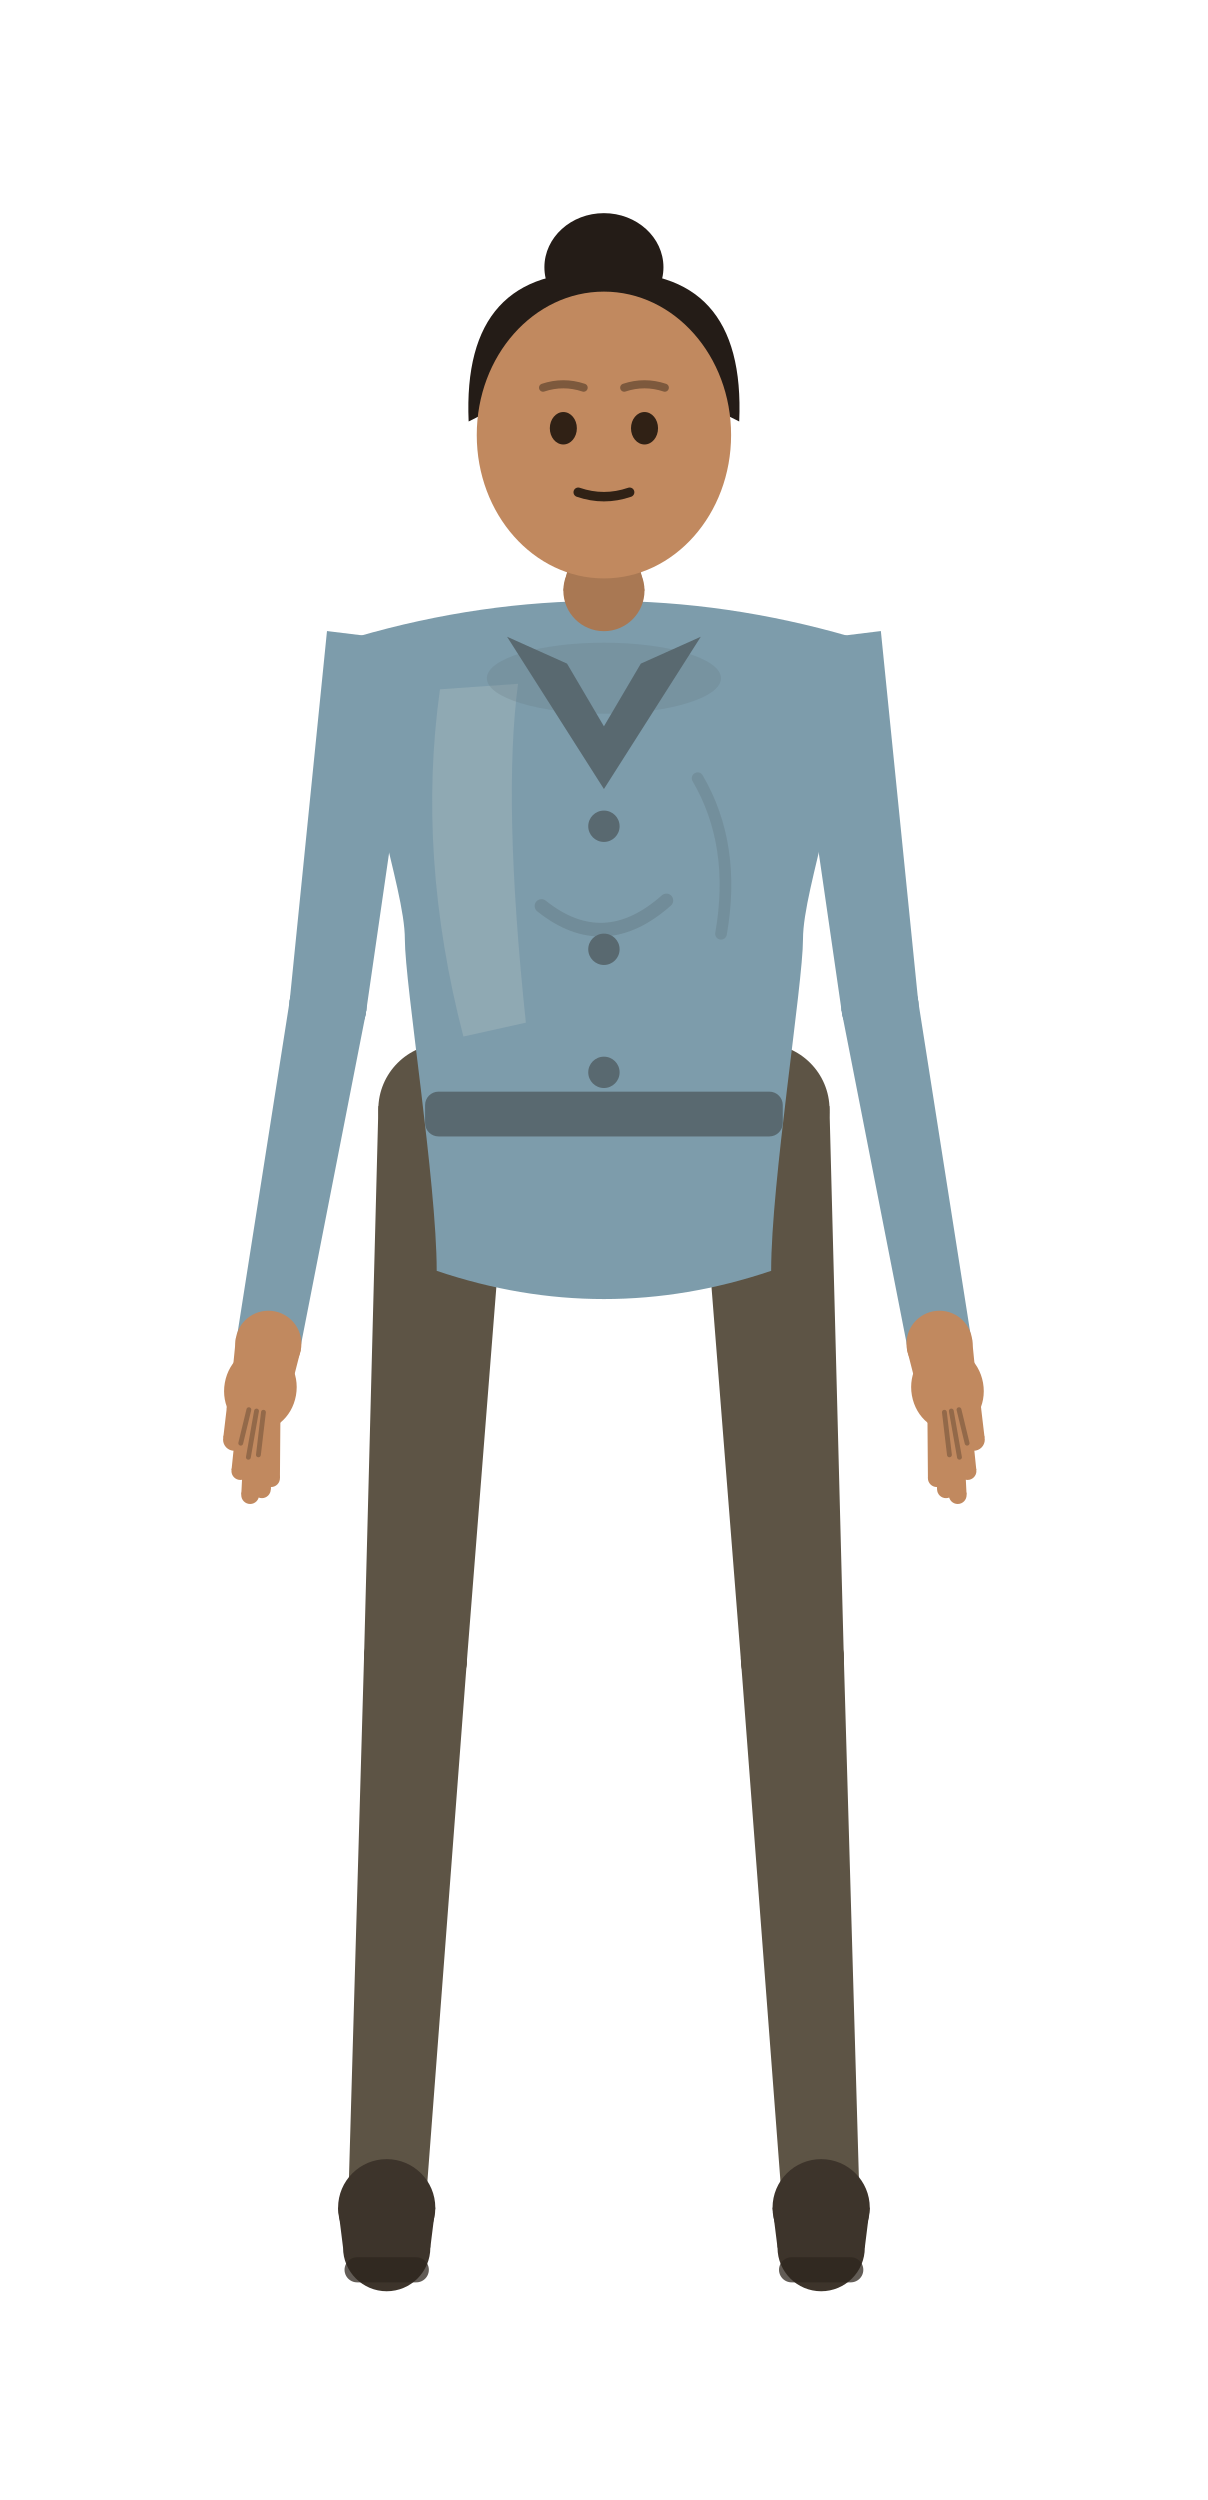
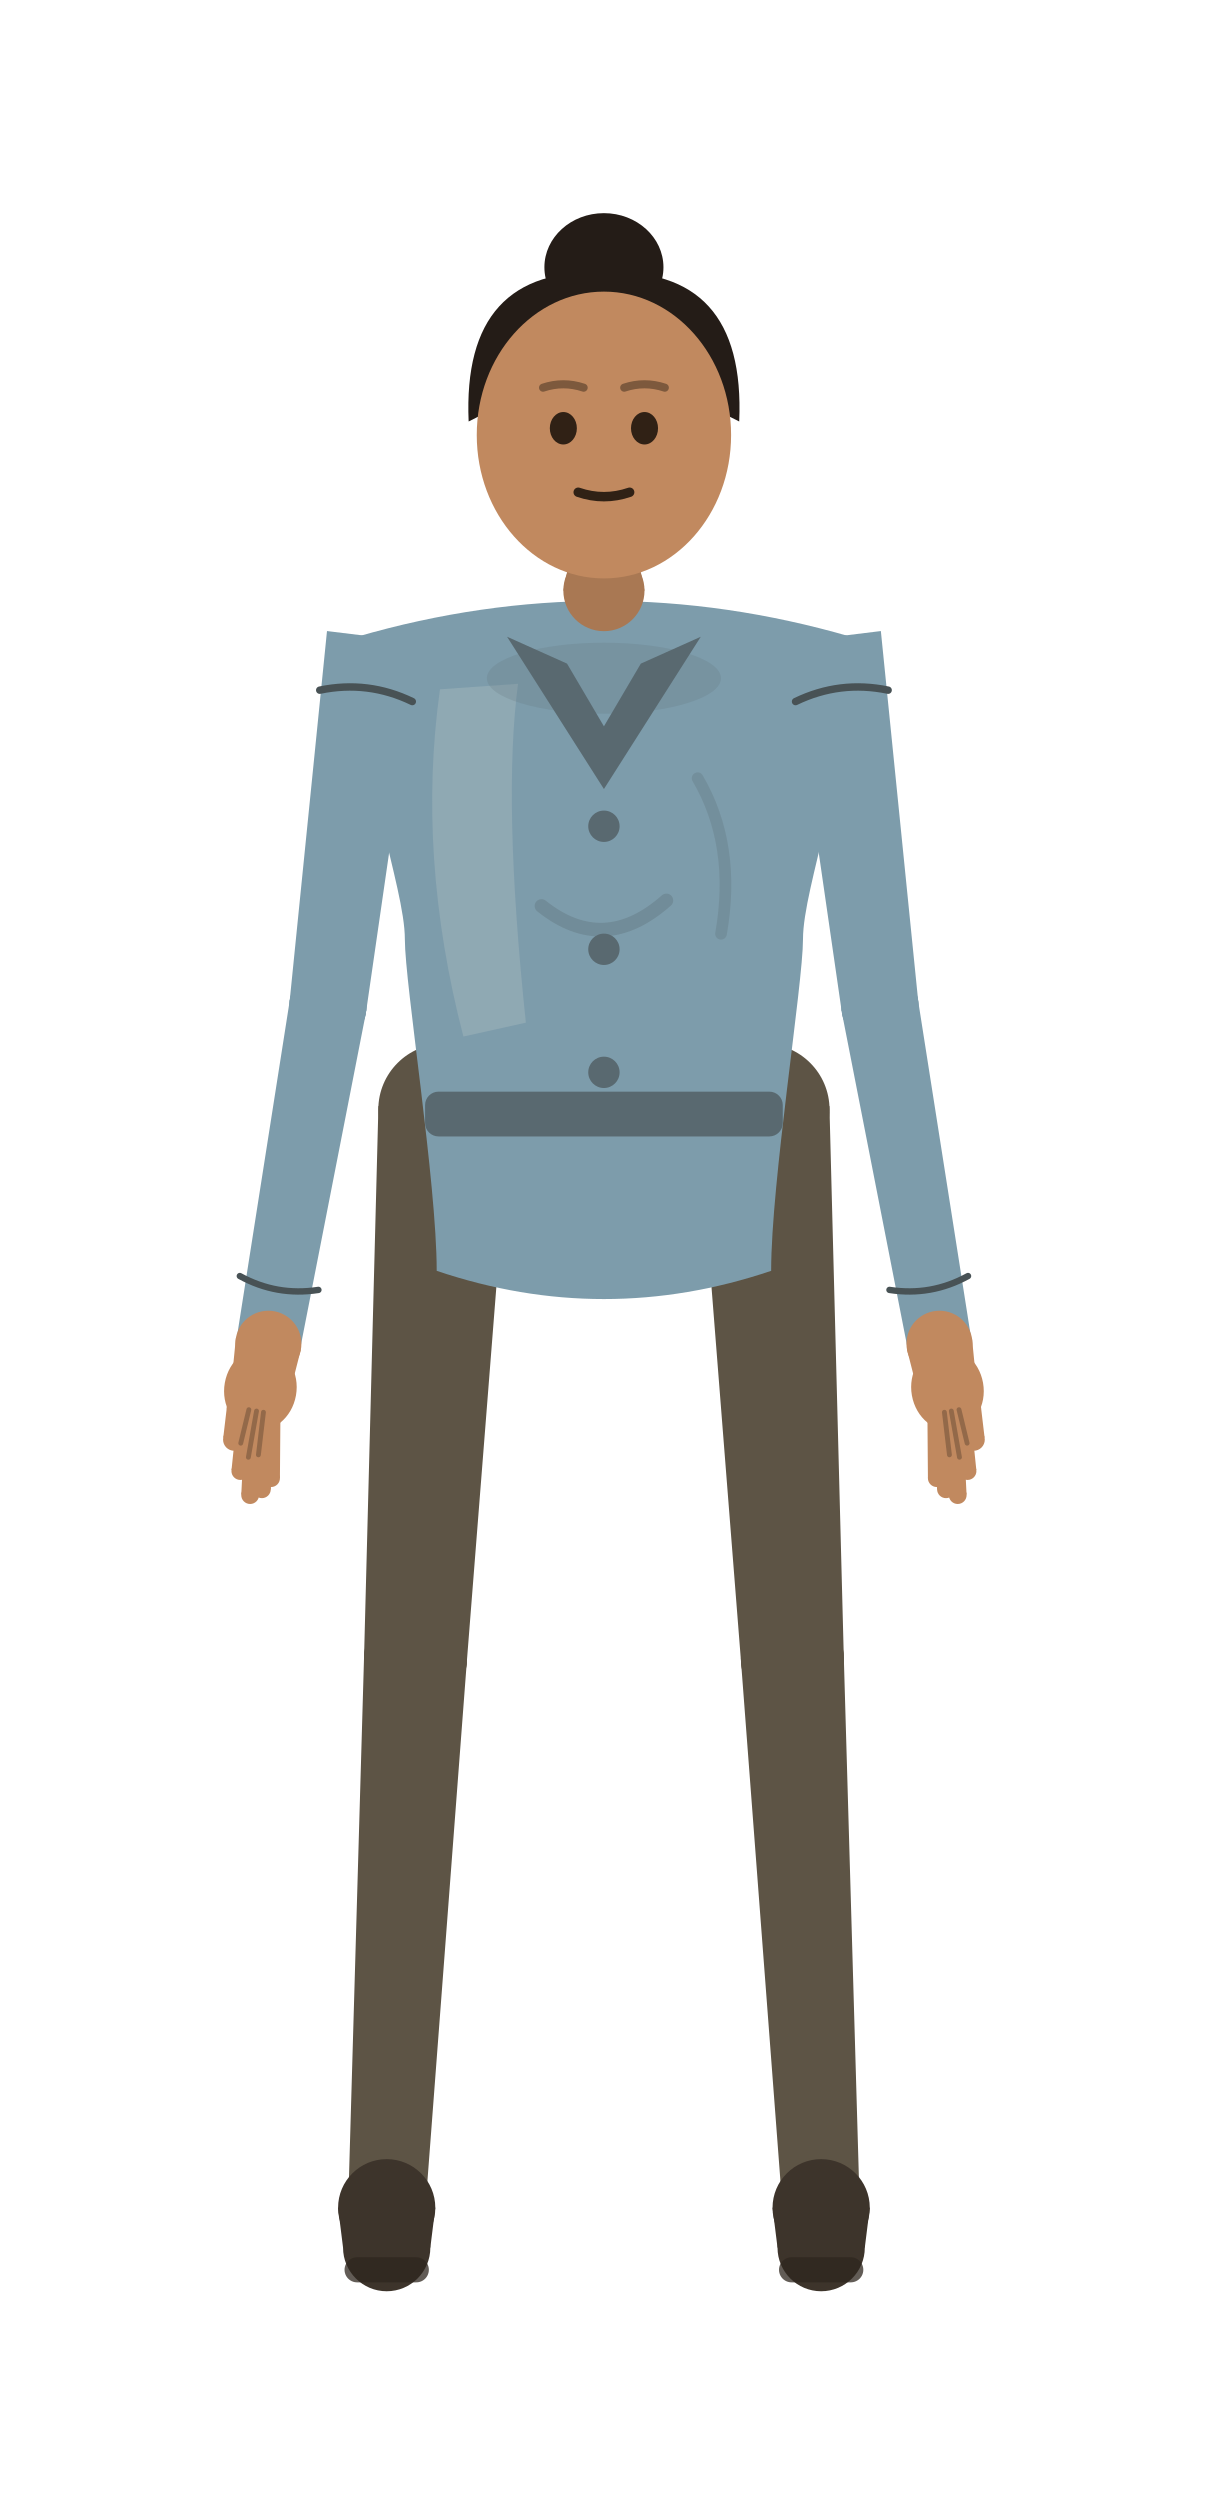
<svg xmlns="http://www.w3.org/2000/svg" class="nex-paperbook-figure" viewBox="-272.31 -500.3 544.62 1127.25" role="img" aria-label="Paperbook character">
  <g class="pb-figure" data-view-axis="front">
    <g class="pb-limb" fill="#5d5445">
      <path d="M -101.68 -1.56 L -108.15 246.45 L -61.81 248.87 L -42.32 1.56 Z" />
      <circle cx="-72" cy="0" r="29.73" />
      <circle cx="-84.98" cy="247.66" r="23.2" />
    </g>
    <g class="pb-limb" fill="#5d5445">
      <path d="M 42.32 1.56 L 61.81 248.87 L 108.15 246.45 L 101.68 -1.56 Z" />
      <circle cx="72" cy="0" r="29.73" />
      <circle cx="84.98" cy="247.66" r="23.2" />
    </g>
    <g class="pb-top" fill="#7d9cab">
      <path d="M -111.28 -213.2 Q 0 -245.52 111.28 -213.2 C 111.28 -152.6 89.76 -101 89.76 -76.76 C 89.76 -56.56 75.4 32.72 75.4 72.72 Q 0 98.17 -75.4 72.72 C -75.4 32.72 -89.76 -56.56 -89.76 -76.76 C -89.76 -101 -111.28 -152.6 -111.28 -213.2 Z" />
    </g>
    <g class="pb-fold" fill="#a1b5bb">
      <path d="M -73.92 -189.48 Q -84.48 -114.33 -63.36 -32.93 L -35.2 -39.19 Q -45.76 -139.38 -38.72 -191.98 Z" opacity="0.5" />
    </g>
    <g class="pb-fold" fill="none">
      <path d="M -28.16 -91.79 Q 0 -69.25 28.16 -94.29" fill="none" stroke="#60747c" stroke-width="6.16" stroke-linecap="round" opacity="0.4" />
    </g>
    <g class="pb-fold" fill="none">
      <path d="M 42.24 -149.4 Q 59.84 -119.34 52.8 -79.26" fill="none" stroke="#60747c" stroke-width="5.28" stroke-linecap="round" opacity="0.32" />
    </g>
    <g class="pb-fold" fill="#60747c">
      <ellipse cx="0" cy="-194.49" rx="52.8" ry="16.03" opacity="0.22" />
    </g>
    <g class="pb-trim" fill="#596970">
      <path d="M -43.68 -213.2 L 0 -144.52 L 43.68 -213.2 L 16.64 -201.08 L 0 -172.8 L -16.64 -201.08 Z" />
    </g>
    <g class="pb-trim" fill="#596970">
      <circle cx="0" cy="-127.74" r="7.07" />
      <circle cx="0" cy="-72.26" r="7.07" />
      <circle cx="0" cy="-16.78" r="7.07" />
    </g>
    <g class="pb-trim" fill="#596970">
      <rect x="-80.64" y="-8.08" width="161.28" height="20.2" rx="6.06" />
    </g>
    <g class="pb-neck" fill="#a97853">
      <path d="M -15.25 -249.25 L -18.3 -234 L 18.3 -234 L 15.25 -249.25 Z" />
      <circle cx="0" cy="-249.25" r="15.25" />
      <circle cx="0" cy="-234" r="18.3" />
    </g>
    <g class="pb-hair" fill="#241c17">
      <path d="M -61 -310.25 Q -64.05 -380.4 0 -377.35 Q 64.05 -380.4 61 -310.25 Q 0 -341.97 -61 -310.25 Z" />
      <ellipse cx="0" cy="-379.79" rx="26.84" ry="24.4" />
    </g>
    <g class="pb-head" fill="#c1895f">
      <ellipse cx="0" cy="-304.15" rx="57.34" ry="64.66" />
    </g>
    <g class="pb-face">
      <path d="M 9.15 -325.5 Q 18.3 -328.55 27.45 -325.5" fill="none" stroke="#7d593d" stroke-width="3.66" stroke-linecap="round" />
      <path d="M -27.45 -325.5 Q -18.3 -328.55 -9.15 -325.5" fill="none" stroke="#7d593d" stroke-width="3.66" stroke-linecap="round" />
      <ellipse cx="18.3" cy="-307.2" rx="6.1" ry="7.32" fill="#302115" />
      <ellipse cx="-18.3" cy="-307.2" rx="6.1" ry="7.32" fill="#302115" />
      <path d="M -11.59 -278.34 Q 0 -274.36 11.59 -278.34" fill="none" stroke="#302115" stroke-width="4.27" stroke-linecap="round" />
    </g>
    <g class="pb-limb" fill="#7d9cab">
      <path d="M -124.87 -215.76 L -141.73 -48.67 L -107.19 -44.43 L -83.13 -210.64 Z" />
      <circle cx="-124.46" cy="-46.55" r="17.4" />
    </g>
    <g class="pb-limb" fill="#7d9cab">
      <path d="M 83.13 -210.64 L 107.19 -44.43 L 141.73 -48.67 L 124.87 -215.76 Z" />
      <circle cx="124.46" cy="-46.55" r="17.4" />
    </g>
+     <g class="pb-detail" fill="none">
+       <path d="M -86.41 -183.97 Q -106.4 -193.63 -128.14 -189.1" stroke="#485255" stroke-width="3.36" stroke-linecap="round" />
+     </g>
+     <g class="pb-detail" fill="none">
+       <path d="M 128.14 -189.1 Q 106.4 -193.63 86.41 -183.97" stroke="#485255" stroke-width="3.36" stroke-linecap="round" />
+     </g>
    <g class="pb-limb" fill="#5d5445">
      <path d="M -108.15 246.45 L -115.33 494.26 L -80.57 496.08 L -61.81 248.87 Z" />
      <circle cx="-84.98" cy="247.66" r="23.2" />
      <circle cx="-97.95" cy="495.17" r="17.4" />
    </g>
    <g class="pb-limb" fill="#5d5445">
      <path d="M 61.81 248.87 L 80.57 496.08 L 115.33 494.26 L 108.15 246.45 Z" />
      <circle cx="84.98" cy="247.66" r="23.2" />
      <circle cx="97.95" cy="495.17" r="17.4" />
    </g>
    <g class="pb-limb" fill="#7d9cab">
      <path d="M -141.6 -49.58 L -165.57 103.06 L -137.01 108.1 L -107.33 -43.53 Z" />
      <circle cx="-124.46" cy="-46.55" r="17.4" />
      <circle cx="-151.29" cy="105.58" r="14.5" />
    </g>
    <g class="pb-limb" fill="#7d9cab">
      <path d="M 107.33 -43.53 L 137.01 108.1 L 165.57 103.06 L 141.6 -49.58 Z" />
      <circle cx="124.46" cy="-46.55" r="17.4" />
      <circle cx="151.29" cy="105.58" r="14.5" />
+     </g>
+     <g class="pb-detail" fill="none">
+       <path d="M -128.75 81.32 Q -147.52 84.22 -164.17 75.07" stroke="#485255" stroke-width="2.88" stroke-linecap="round" />
+     </g>
+     <g class="pb-detail" fill="none">
+       <path d="M 164.17 75.07 Q 147.52 84.22 128.75 81.32" stroke="#485255" stroke-width="2.88" stroke-linecap="round" />
    </g>
    <g class="pb-hand" fill="#c1895f">
      <path d="M -165.94 103 L -168.01 123.75 L -141.79 128.37 L -136.64 108.16 Z" />
      <circle cx="-151.29" cy="105.58" r="14.88" />
      <circle cx="-154.9" cy="126.06" r="13.31" />
      <ellipse cx="-154.9" cy="126.06" rx="18.79" ry="16.29" transform="rotate(100 -154.9 126.06)" />
      <path d="M -169.93 133.4 L -171.63 147.83 L -161.81 149.86 L -157.66 135.94 Z" />
      <circle cx="-163.79" cy="134.67" r="6.26" />
      <circle cx="-166.72" cy="148.84" r="5.01" />
      <path d="M -165.06 134.63 L -167.91 162.45 L -159.96 163.55 L -155.14 136.01 Z" />
      <circle cx="-160.1" cy="135.32" r="5.01" />
      <circle cx="-163.94" cy="163" r="4.01" />
      <path d="M -161.64 135.55 L -163.51 173.54 L -155.52 174.15 L -151.64 136.31 Z" />
      <circle cx="-156.64" cy="135.93" r="5.01" />
      <circle cx="-159.52" cy="173.84" r="4.01" />
      <path d="M -158.53 136.38 L -158.24 171.13 L -150.22 171.29 L -148.51 136.58 Z" />
      <circle cx="-153.52" cy="136.48" r="5.01" />
      <circle cx="-154.23" cy="171.21" r="4.01" />
      <path d="M -155.88 137.08 L -154.1 166.3 L -146.09 166.09 L -145.86 136.81 Z" />
      <circle cx="-150.87" cy="136.95" r="5.01" />
      <circle cx="-150.09" cy="166.2" r="4.01" />
    </g>
    <g class="pb-hand" fill="#c1895f">
      <path d="M 136.64 108.16 L 141.79 128.37 L 168.01 123.75 L 165.94 103 Z" />
      <circle cx="151.29" cy="105.58" r="14.88" />
      <circle cx="154.9" cy="126.06" r="13.31" />
      <ellipse cx="154.9" cy="126.06" rx="18.79" ry="16.29" transform="rotate(80 154.9 126.06)" />
      <path d="M 157.66 135.94 L 161.81 149.86 L 171.63 147.83 L 169.93 133.4 Z" />
      <circle cx="163.79" cy="134.67" r="6.26" />
      <circle cx="166.72" cy="148.84" r="5.01" />
      <path d="M 155.14 136.01 L 159.96 163.55 L 167.91 162.45 L 165.06 134.63 Z" />
      <circle cx="160.1" cy="135.32" r="5.01" />
      <circle cx="163.94" cy="163" r="4.01" />
      <path d="M 151.64 136.31 L 155.52 174.15 L 163.51 173.54 L 161.64 135.55 Z" />
      <circle cx="156.64" cy="135.93" r="5.01" />
      <circle cx="159.52" cy="173.84" r="4.01" />
      <path d="M 148.51 136.58 L 150.22 171.29 L 158.24 171.13 L 158.53 136.38 Z" />
      <circle cx="153.52" cy="136.48" r="5.01" />
      <circle cx="154.23" cy="171.21" r="4.01" />
      <path d="M 145.86 136.81 L 146.09 166.09 L 154.1 166.3 L 155.88 137.08 Z" />
      <circle cx="150.87" cy="136.95" r="5.01" />
      <circle cx="150.09" cy="166.2" r="4.01" />
    </g>
    <g class="pb-detail" fill="none">
      <path d="M -160.1 135.32 L -163.76 150.44" fill="none" stroke="#664933" stroke-width="2.19" stroke-linecap="round" opacity="0.5" />
      <path d="M -156.64 135.93 L -160.32 156.78" fill="none" stroke="#664933" stroke-width="2.19" stroke-linecap="round" opacity="0.5" />
      <path d="M -153.52 136.48 L -155.79 155.69" fill="none" stroke="#664933" stroke-width="2.19" stroke-linecap="round" opacity="0.5" />
    </g>
    <g class="pb-detail" fill="none">
      <path d="M 160.1 135.32 L 163.76 150.44" fill="none" stroke="#664933" stroke-width="2.19" stroke-linecap="round" opacity="0.5" />
      <path d="M 156.64 135.93 L 160.32 156.78" fill="none" stroke="#664933" stroke-width="2.19" stroke-linecap="round" opacity="0.5" />
      <path d="M 153.52 136.48 L 155.79 155.69" fill="none" stroke="#664933" stroke-width="2.19" stroke-linecap="round" opacity="0.5" />
    </g>
    <g class="pb-foot" fill="#3d342b">
      <path d="M -119.87 495.17 L -117.63 513.15 L -78.27 513.15 L -76.03 495.17 Z" />
      <circle cx="-97.95" cy="495.17" r="21.92" />
      <circle cx="-97.95" cy="513.15" r="19.68" />
    </g>
    <g class="pb-foot" fill="#2e261e">
      <path d="M -111.29 523.15 L -84.61 523.15" stroke="#2e261e" stroke-width="11.34" stroke-linecap="round" fill="none" opacity="0.75" />
    </g>
    <g class="pb-foot" fill="#3d342b">
      <path d="M 76.03 495.17 L 78.27 513.15 L 117.63 513.15 L 119.87 495.17 Z" />
      <circle cx="97.95" cy="495.17" r="21.92" />
      <circle cx="97.95" cy="513.15" r="19.68" />
    </g>
    <g class="pb-foot" fill="#2e261e">
      <path d="M 84.61 523.15 L 111.29 523.15" stroke="#2e261e" stroke-width="11.34" stroke-linecap="round" fill="none" opacity="0.75" />
    </g>
  </g>
</svg>
